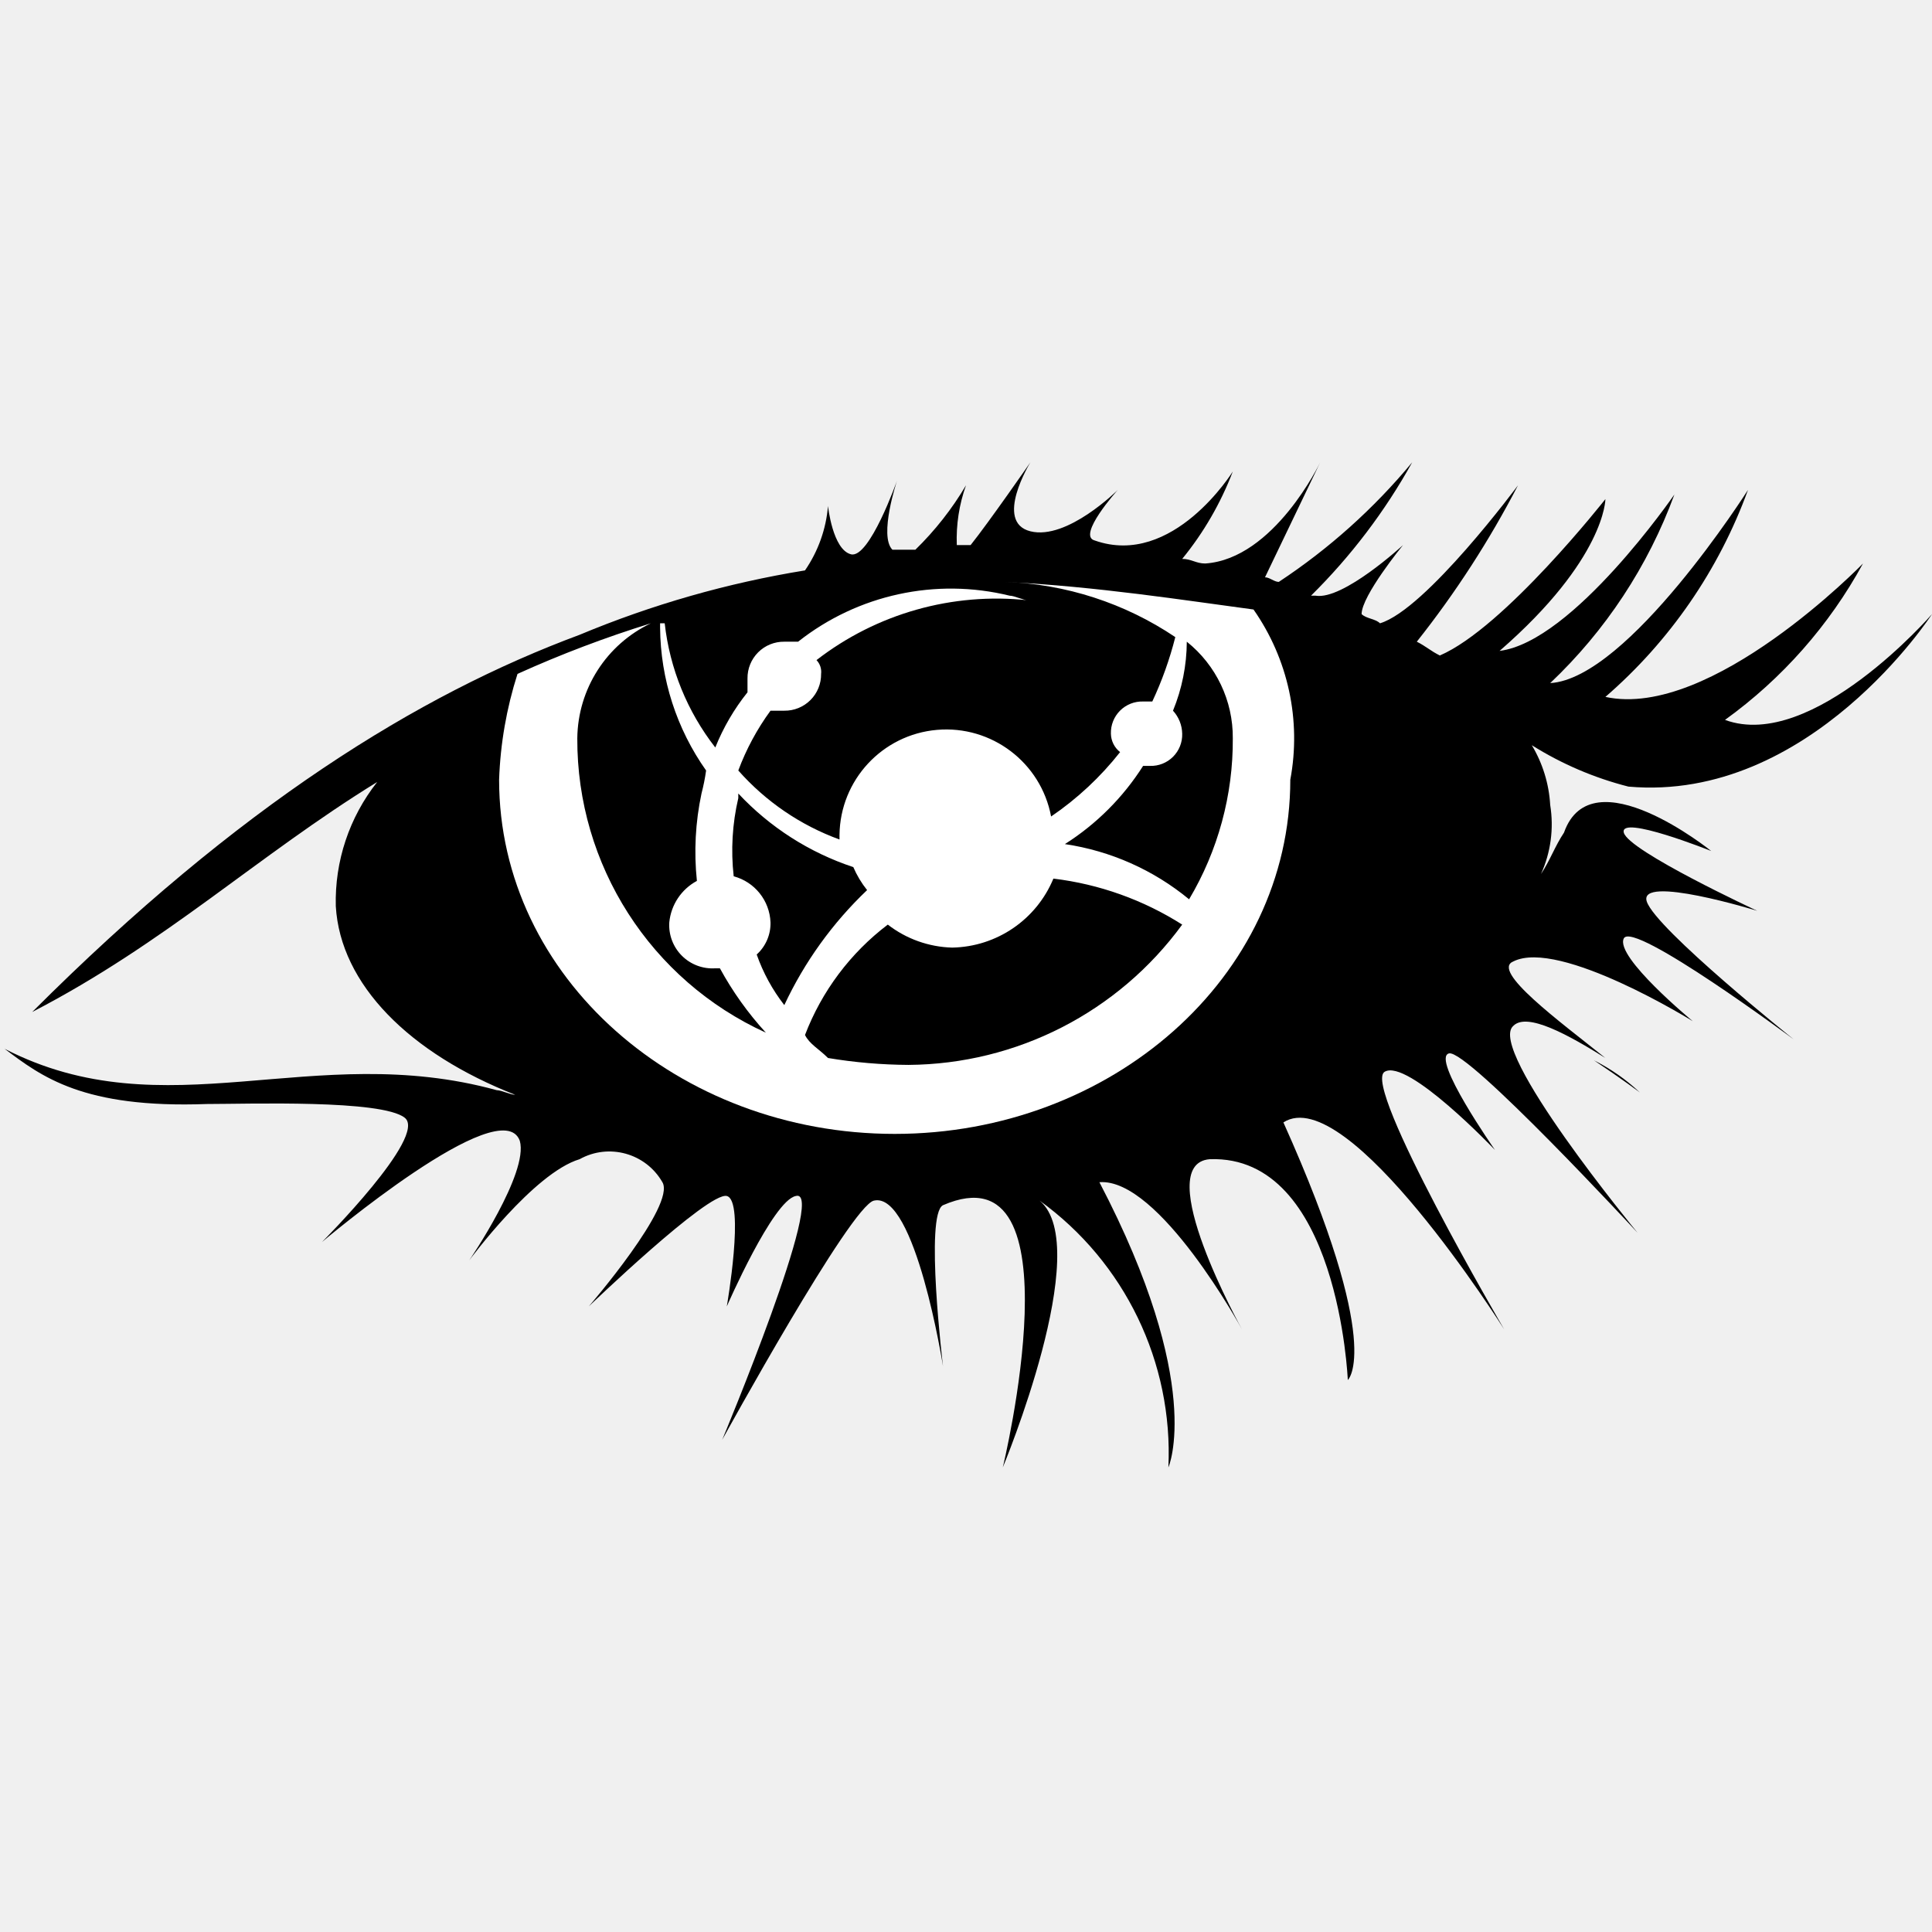
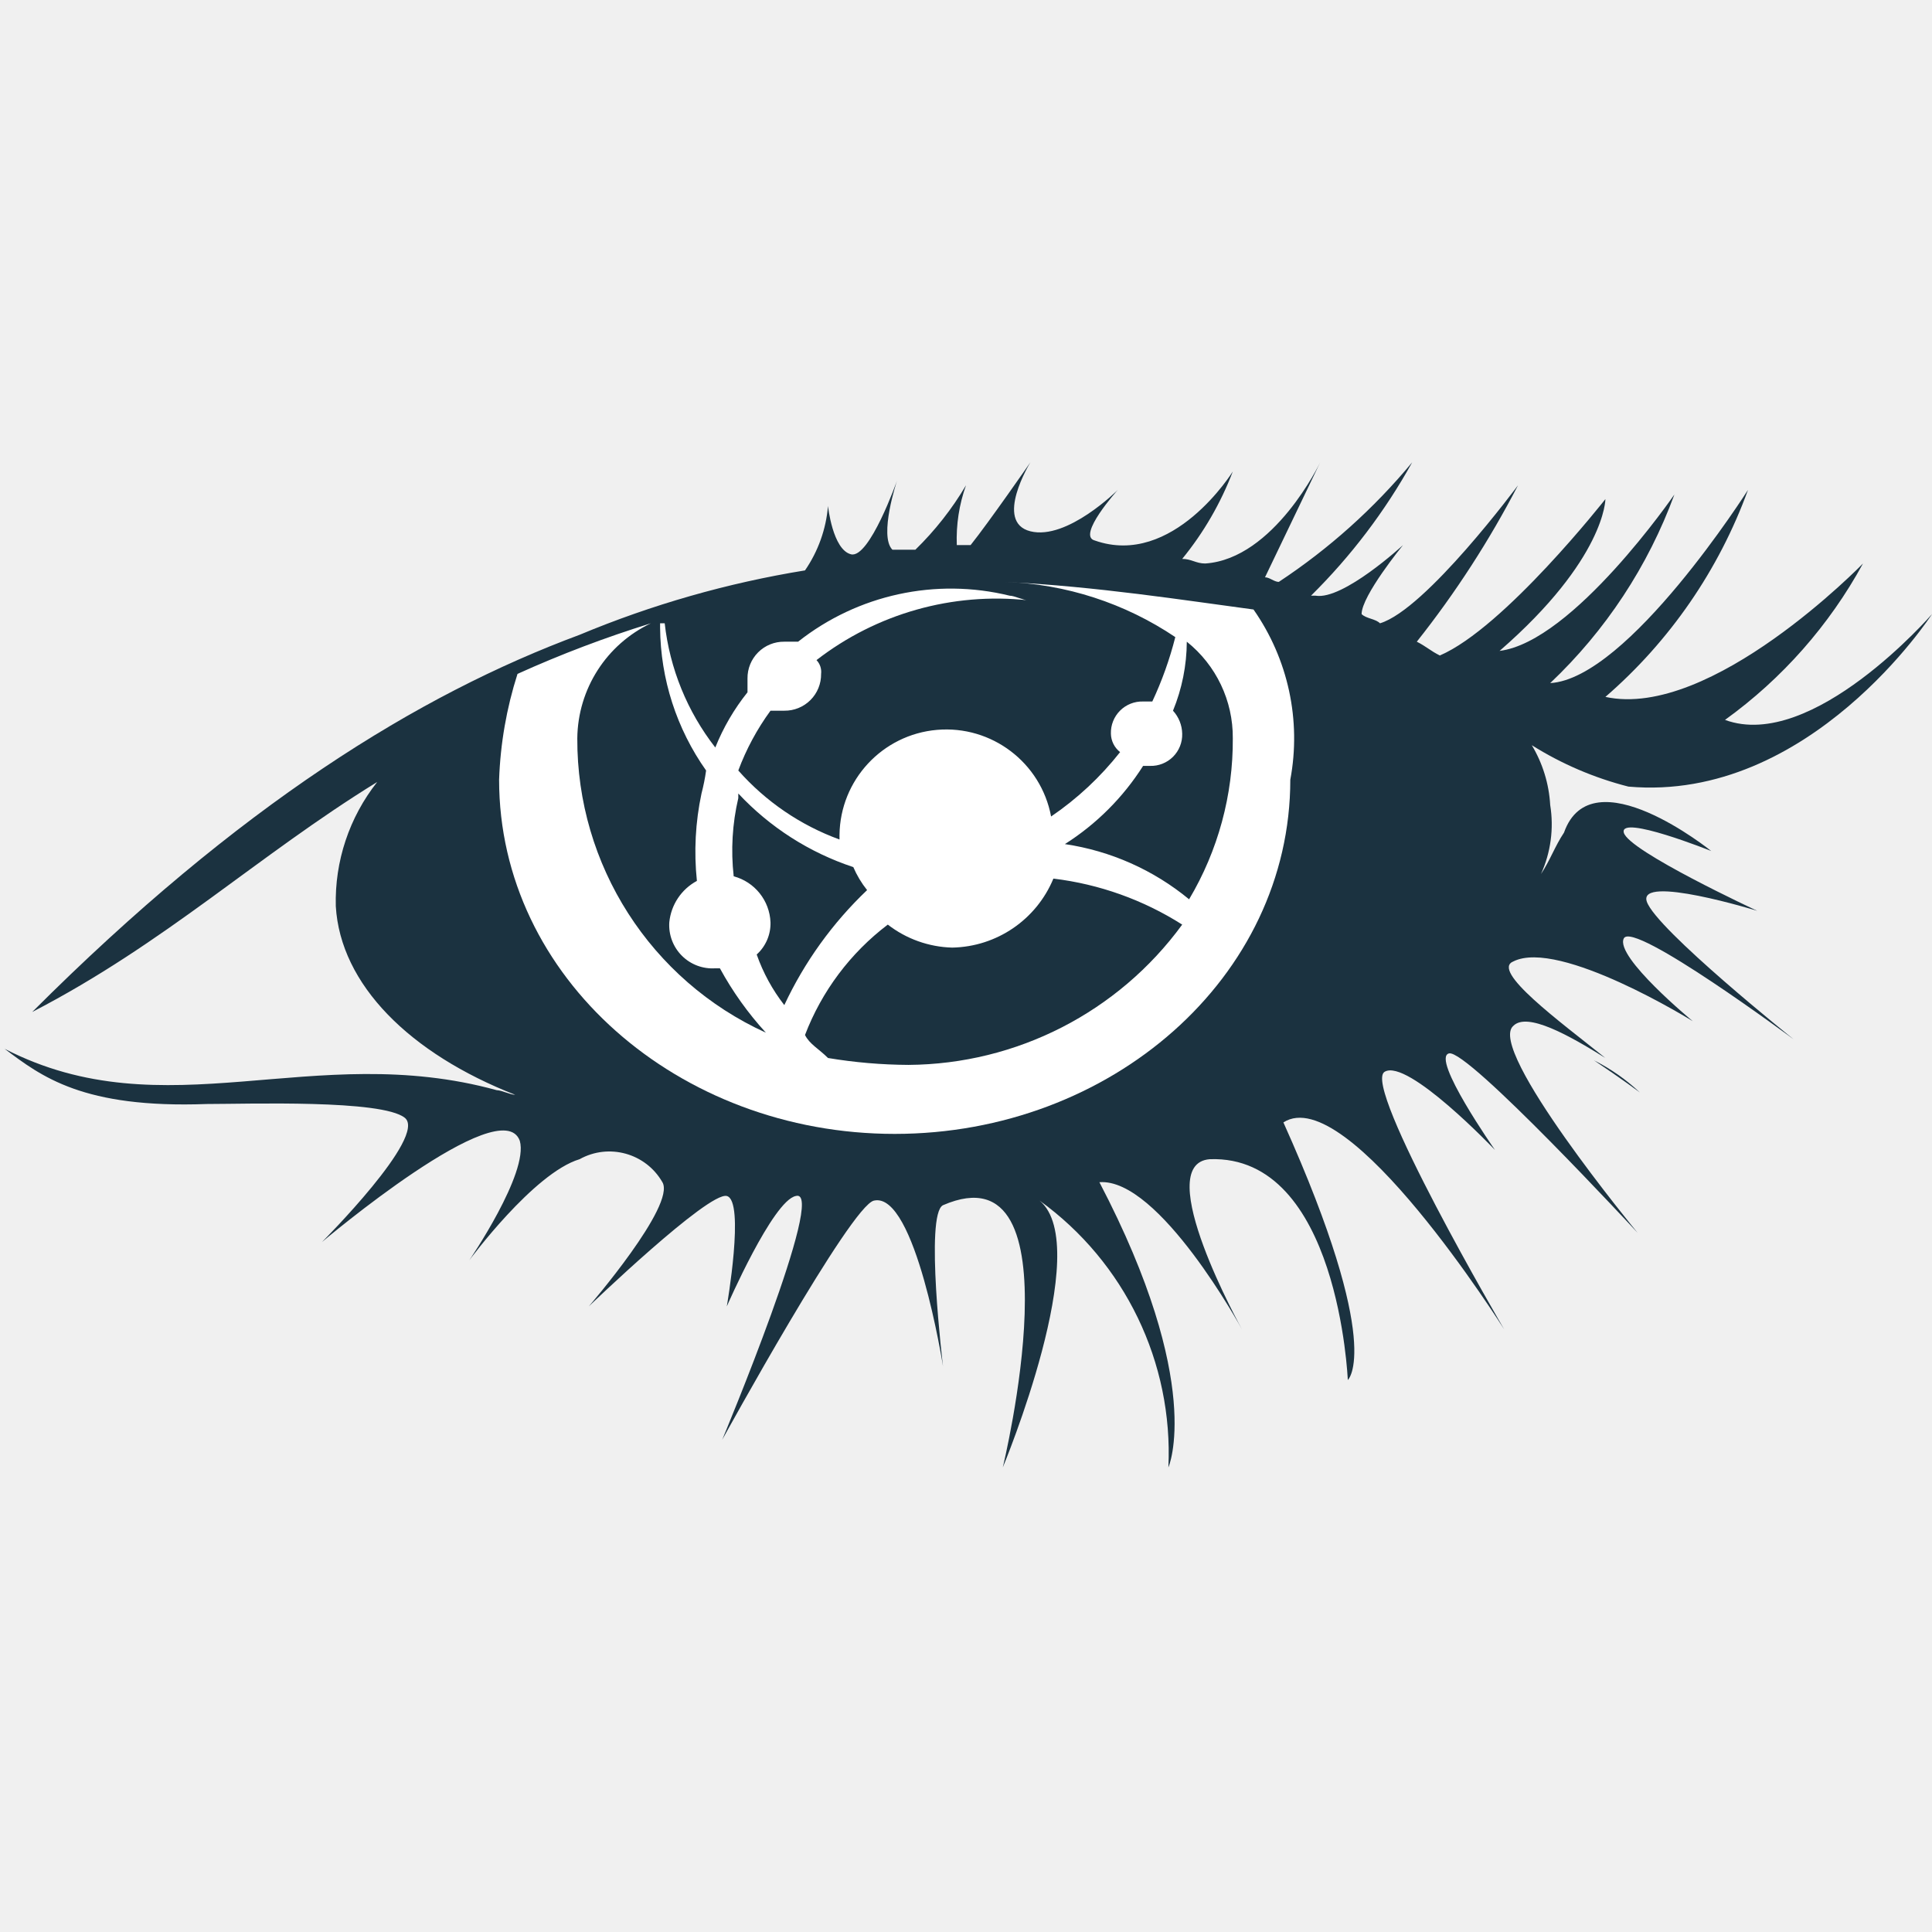
<svg xmlns="http://www.w3.org/2000/svg" id="svg4300" viewBox="0 0 42 42">
  <defs>
    <style>.cls-1{fill:#fff}</style>
  </defs>
-   <path d="M42 13.35s-2.6 3-4.5 2.3a10.24 10.24 0 0 0 3-3.4s-3.3 3.4-5.6 2.9a10.87 10.87 0 0 0 3.1-4.5s-2.6 4.1-4.3 4.2a10.74 10.74 0 0 0 2.7-4.1s-2.2 3.2-3.8 3.4c2.3-2 2.3-3.3 2.3-3.3s-2.2 2.8-3.6 3.4c-.2-.1-.3-.2-.5-.3a21.11 21.11 0 0 0 2.2-3.4s-2 2.7-3 3c-.1-.1-.3-.1-.4-.2 0-.4.9-1.5.9-1.5s-1.3 1.2-1.9 1.1h-.1a12.81 12.81 0 0 0 2.2-2.9 13.23 13.23 0 0 1-2.9 2.6c-.1 0-.2-.1-.3-.1l1.2-2.5s-1 2.1-2.5 2.2c-.2 0-.3-.1-.5-.1a6.88 6.88 0 0 0 1.1-1.9s-1.3 2.1-3 1.5c-.4-.1.5-1.1.5-1.1s-1.1 1.1-1.9.9 0-1.5 0-1.5-.9 1.3-1.3 1.8h-.3a3.47 3.47 0 0 1 .2-1.3 6.77 6.77 0 0 1-1.1 1.4h-.5c-.3-.3.1-1.5.1-1.5s-.6 1.7-1 1.6S18 11 18 11a2.89 2.89 0 0 1-.5 1.4 21.76 21.76 0 0 0-4.9 1.4C9.1 15.1 5.2 17.5.7 22c2.9-1.5 4.9-3.4 7.5-5a4.18 4.18 0 0 0-.9 2.7c.1 1.7 1.6 3.2 3.9 4.1-.1 0-.3-.1-.4-.1-4-1.1-7.2.9-10.7-.9.8.6 1.7 1.3 4.4 1.2.9 0 3.8-.1 4.3.3S7 27 7 27s3.9-3.3 4.3-2.2c.2.7-1.1 2.6-1.1 2.6s1.4-1.9 2.4-2.2a1.33 1.33 0 0 1 1.8.5c.3.5-1.6 2.7-1.6 2.7s2.6-2.5 3-2.4 0 2.4 0 2.4 1-2.3 1.5-2.4c.7-.2-1.6 5.3-1.6 5.3s2.8-5.1 3.3-5.2c.9-.2 1.5 3.6 1.5 3.6s-.4-3.3 0-3.5c3-1.3 1.3 5.7 1.3 5.7s2-4.8.8-5.8a6.77 6.77 0 0 1 2.8 5.8s.8-1.8-1.5-6.2c1.3-.1 3.1 3.2 3.1 3.2s-2-3.6-.7-3.7c2.8-.1 3 4.8 3 4.8s.8-.7-1.4-5.6c1.4-.9 4.8 4.5 4.8 4.5s-3.1-5.3-2.6-5.6 2.4 1.7 2.4 1.7-1.4-2-1-2.1 4.1 3.9 4.1 3.9-3.3-4-2.7-4.5c.3-.3 1.2.2 2 .7-1-.8-2.5-1.9-2-2.1 1-.5 3.9 1.3 3.9 1.3s-1.7-1.4-1.5-1.8 3.7 2.2 3.7 2.2-3-2.4-3.2-3 2.4.2 2.4.2-2.8-1.3-2.9-1.7 1.9.4 1.9.4-2.6-2.1-3.2-.4c-.2.3-.3.6-.5.9a2.62 2.62 0 0 0 .2-1.5 2.84 2.84 0 0 0-.4-1.3 7.37 7.37 0 0 0 2.1.9c3.95.35 6.6-3.75 6.6-3.75z" />
-   <path d="M34.65 23.05c.6.4 1 .7 1 .7a4.24 4.24 0 0 0-1-.7z" />
+   <path fill="#1B3240" d="M42 13.35s-2.6 3-4.5 2.3a10.24 10.24 0 0 0 3-3.4s-3.3 3.4-5.6 2.9a10.87 10.87 0 0 0 3.1-4.5s-2.6 4.1-4.3 4.2a10.74 10.74 0 0 0 2.7-4.1s-2.2 3.2-3.8 3.4c2.3-2 2.3-3.3 2.3-3.3s-2.2 2.8-3.6 3.4c-.2-.1-.3-.2-.5-.3a21.11 21.11 0 0 0 2.2-3.4s-2 2.7-3 3c-.1-.1-.3-.1-.4-.2 0-.4.9-1.5.9-1.5s-1.3 1.2-1.9 1.1h-.1a12.81 12.81 0 0 0 2.2-2.9 13.23 13.23 0 0 1-2.9 2.6c-.1 0-.2-.1-.3-.1l1.2-2.5s-1 2.1-2.5 2.2c-.2 0-.3-.1-.5-.1a6.88 6.88 0 0 0 1.1-1.9s-1.3 2.1-3 1.5c-.4-.1.5-1.1.5-1.1s-1.1 1.1-1.9.9 0-1.5 0-1.5-.9 1.3-1.3 1.8h-.3a3.47 3.47 0 0 1 .2-1.3 6.77 6.77 0 0 1-1.1 1.4h-.5c-.3-.3.1-1.5.1-1.5s-.6 1.7-1 1.6S18 11 18 11a2.89 2.89 0 0 1-.5 1.4 21.76 21.76 0 0 0-4.9 1.4C9.1 15.1 5.2 17.5.7 22c2.9-1.5 4.9-3.4 7.5-5a4.18 4.18 0 0 0-.9 2.7c.1 1.7 1.6 3.2 3.9 4.1-.1 0-.3-.1-.4-.1-4-1.1-7.2.9-10.7-.9.8.6 1.7 1.3 4.4 1.2.9 0 3.8-.1 4.3.3S7 27 7 27s3.9-3.3 4.3-2.2c.2.7-1.1 2.6-1.1 2.6s1.4-1.9 2.4-2.2a1.33 1.33 0 0 1 1.8.5c.3.5-1.6 2.7-1.6 2.7s2.6-2.5 3-2.4 0 2.4 0 2.4 1-2.3 1.5-2.4c.7-.2-1.6 5.3-1.6 5.3s2.8-5.1 3.3-5.2c.9-.2 1.5 3.6 1.5 3.6s-.4-3.3 0-3.5c3-1.3 1.3 5.7 1.3 5.7s2-4.8.8-5.8a6.77 6.77 0 0 1 2.8 5.8s.8-1.8-1.5-6.2c1.3-.1 3.1 3.2 3.1 3.2s-2-3.6-.7-3.7c2.8-.1 3 4.8 3 4.8s.8-.7-1.4-5.6c1.4-.9 4.8 4.5 4.8 4.5s-3.1-5.3-2.6-5.6 2.4 1.7 2.4 1.7-1.4-2-1-2.1 4.1 3.9 4.1 3.9-3.3-4-2.7-4.5c.3-.3 1.2.2 2 .7-1-.8-2.5-1.9-2-2.1 1-.5 3.9 1.3 3.9 1.3s-1.7-1.4-1.5-1.8 3.7 2.2 3.7 2.2-3-2.4-3.2-3 2.4.2 2.4.2-2.8-1.3-2.9-1.7 1.9.4 1.9.4-2.6-2.1-3.2-.4c-.2.3-.3.6-.5.9a2.62 2.62 0 0 0 .2-1.5 2.84 2.84 0 0 0-.4-1.3 7.37 7.37 0 0 0 2.1.9c3.95.35 6.6-3.75 6.6-3.75z" />
+   <path fill="#1B3240" d="M34.65 23.05c.6.4 1 .7 1 .7a4.24 4.24 0 0 0-1-.7z" />
  <path class="cls-1" d="M27.25 13.25c-1.5-.2-3.4-.5-5.4-.6a7.07 7.07 0 0 1 3.7 1.2 7.84 7.84 0 0 1-.5 1.4h-.2a.68.68 0 0 0-.7.7.52.52 0 0 0 .2.4 6.73 6.73 0 0 1-1.5 1.4 2.32 2.32 0 0 0-4.6.4v.1a5.41 5.41 0 0 1-2.2-1.5 5.39 5.39 0 0 1 .7-1.3h.3a.79.79 0 0 0 .8-.8.37.37 0 0 0-.1-.3 6.39 6.39 0 0 1 4.6-1.3c-.1 0-.3-.1-.4-.1a5.36 5.36 0 0 0-4.6 1h-.3a.79.79 0 0 0-.8.8v.3a4.73 4.73 0 0 0-.7 1.2 5.36 5.36 0 0 1-1.1-2.7h-.1v.1a5.45 5.45 0 0 0 1 3.1 4.33 4.33 0 0 1-.1.5 6.08 6.08 0 0 0-.1 1.9 1.15 1.15 0 0 0-.6.9.94.94 0 0 0 1 1h.1a7.1 7.1 0 0 0 1 1.4 7 7 0 0 1-4.1-6.4 2.8 2.8 0 0 1 1.6-2.5 24.88 24.88 0 0 0-2.9 1.1 8.52 8.52 0 0 0-.4 2.3c0 4.3 3.9 7.7 8.6 7.7s8.6-3.4 8.6-7.7a4.88 4.88 0 0 0-.8-3.7zm-10.2 8.6a3.88 3.88 0 0 1-.6-1.1.91.91 0 0 0 .3-.7 1.08 1.08 0 0 0-.8-1 5 5 0 0 1 .1-1.7v-.1a6 6 0 0 0 2.5 1.6 2.19 2.19 0 0 0 .3.5 8.32 8.32 0 0 0-1.8 2.5zm2.7 1.3A11 11 0 0 1 18 23c-.2-.2-.4-.3-.5-.5a5.46 5.46 0 0 1 1.8-2.4 2.39 2.39 0 0 0 1.4.5 2.43 2.43 0 0 0 2.2-1.5 6.72 6.72 0 0 1 2.8 1 7.43 7.43 0 0 1-5.95 3.05zm6.1-3.6a5.51 5.51 0 0 0-2.7-1.2 5.51 5.51 0 0 0 1.7-1.7H25a.68.68 0 0 0 .7-.7.76.76 0 0 0-.2-.5 4 4 0 0 0 .3-1.5 2.66 2.66 0 0 1 1 2.1 6.76 6.76 0 0 1-.95 3.5z" />
</svg>
